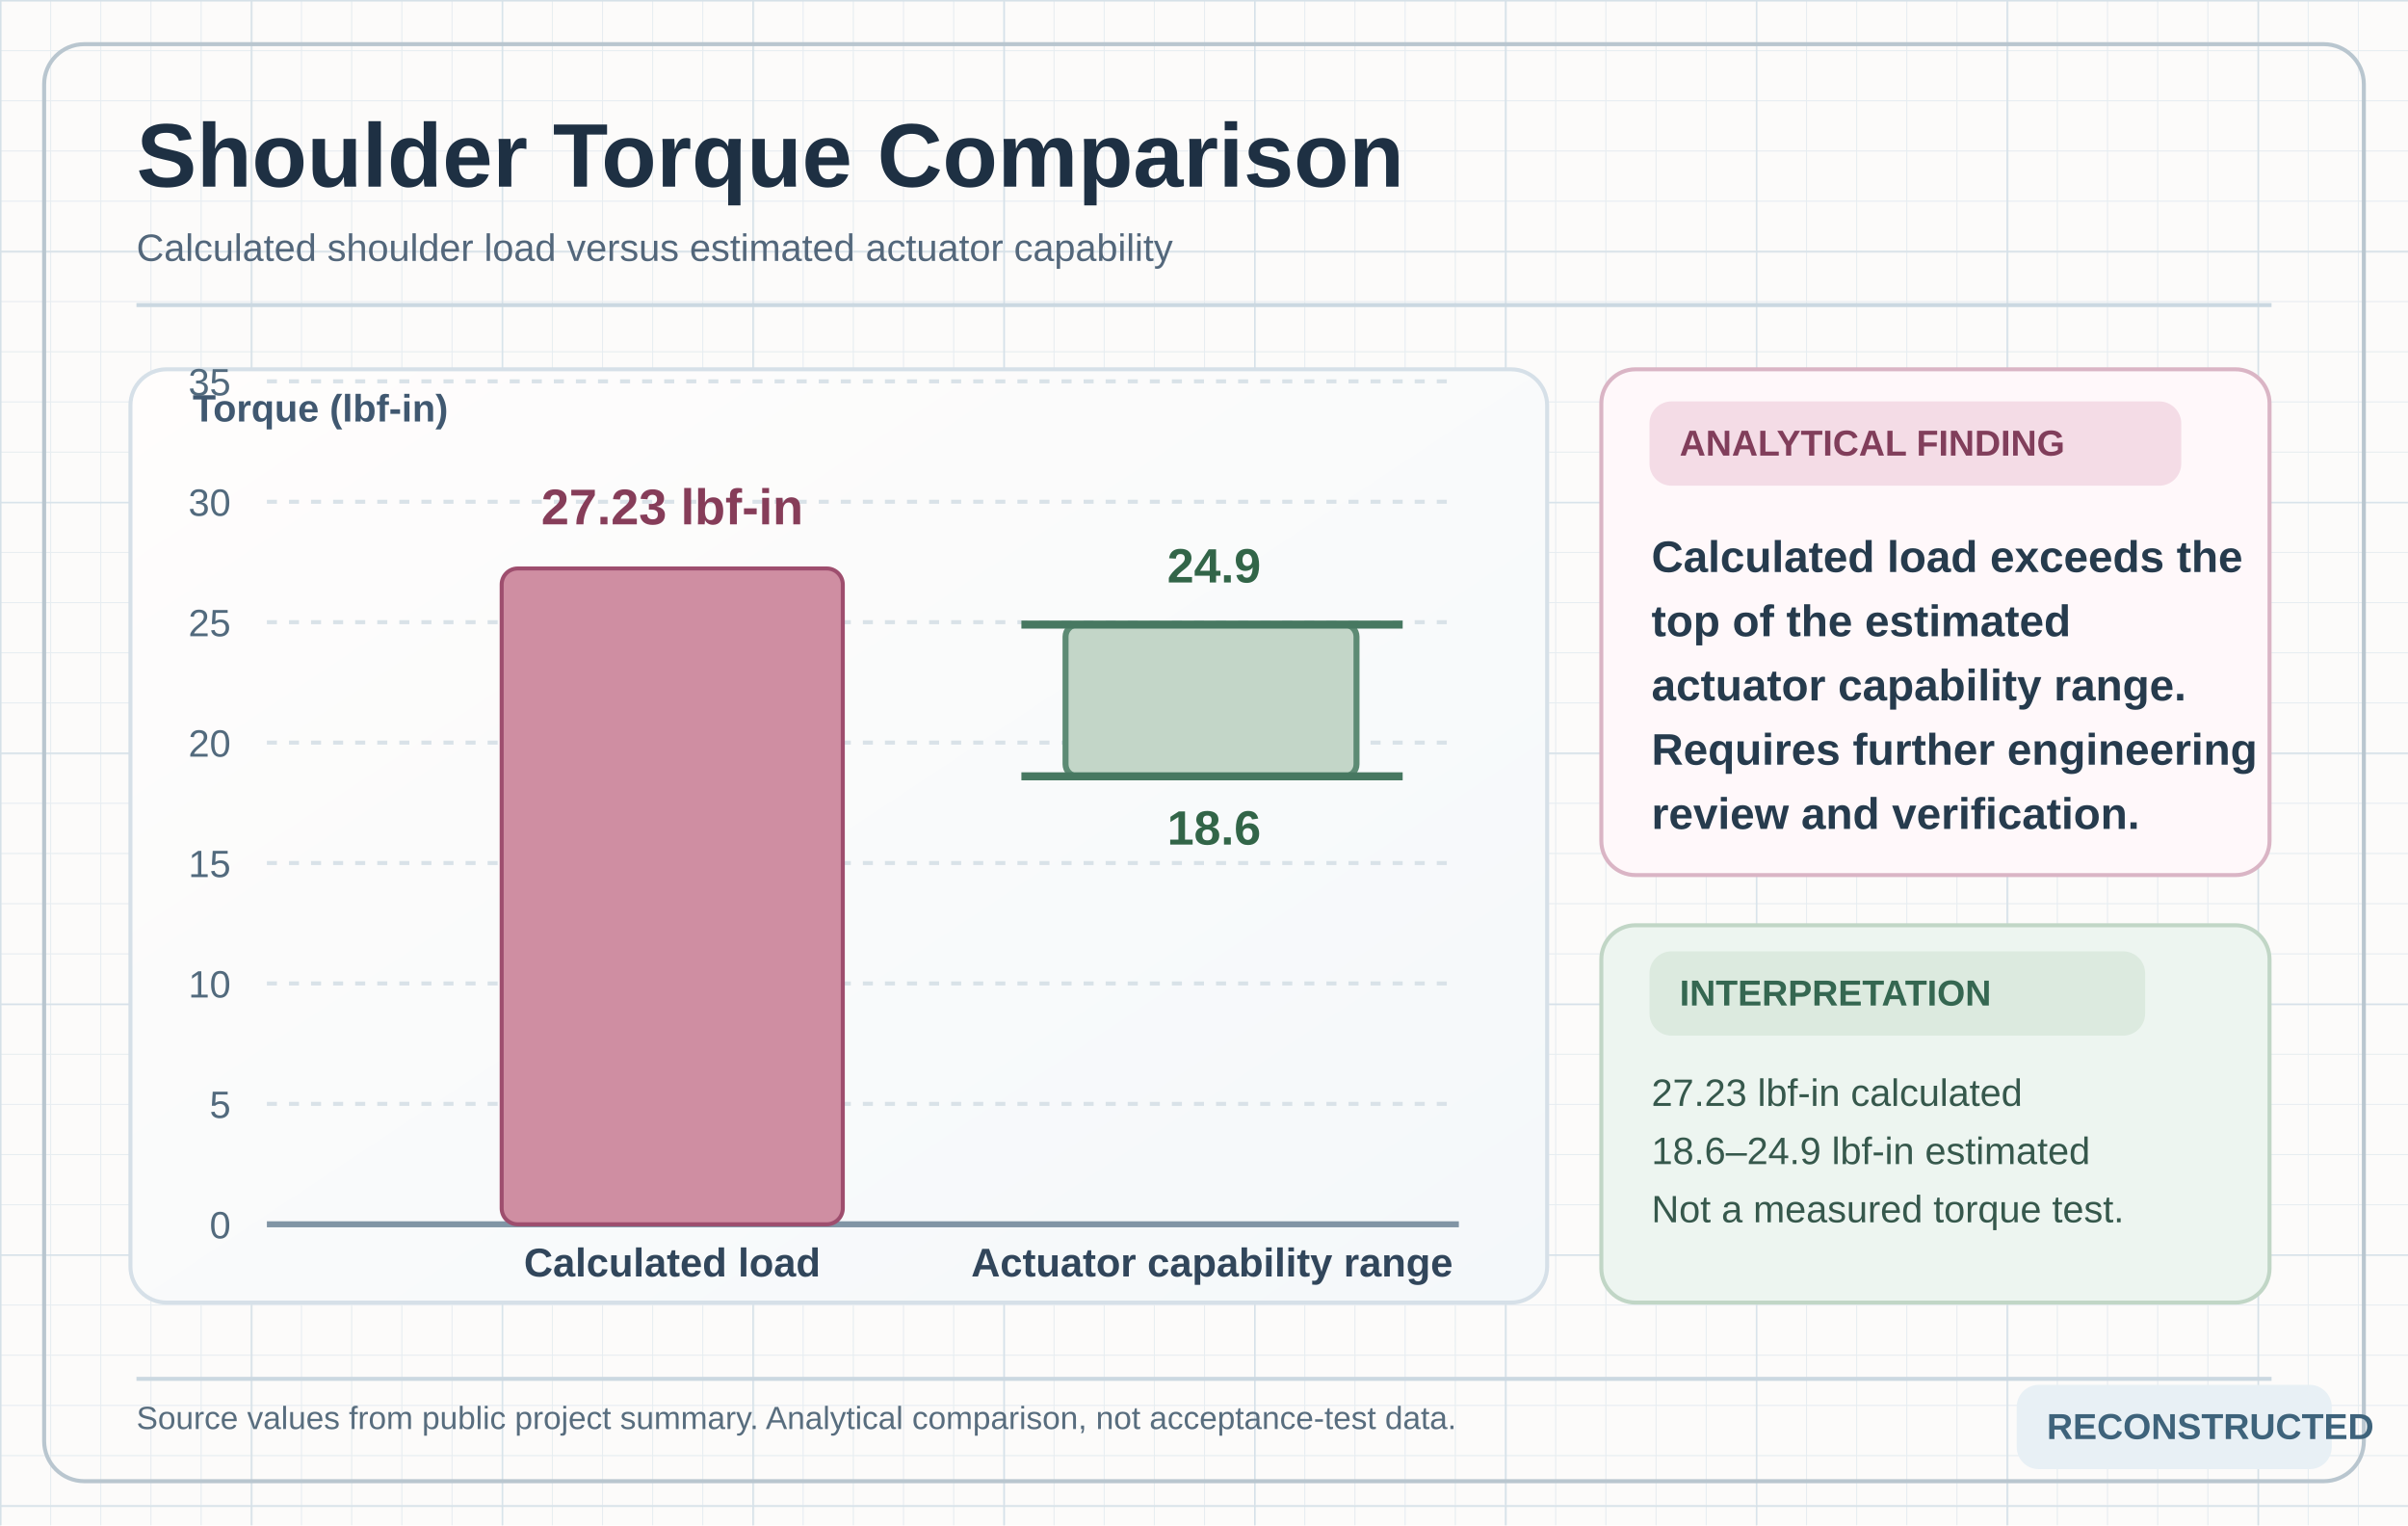
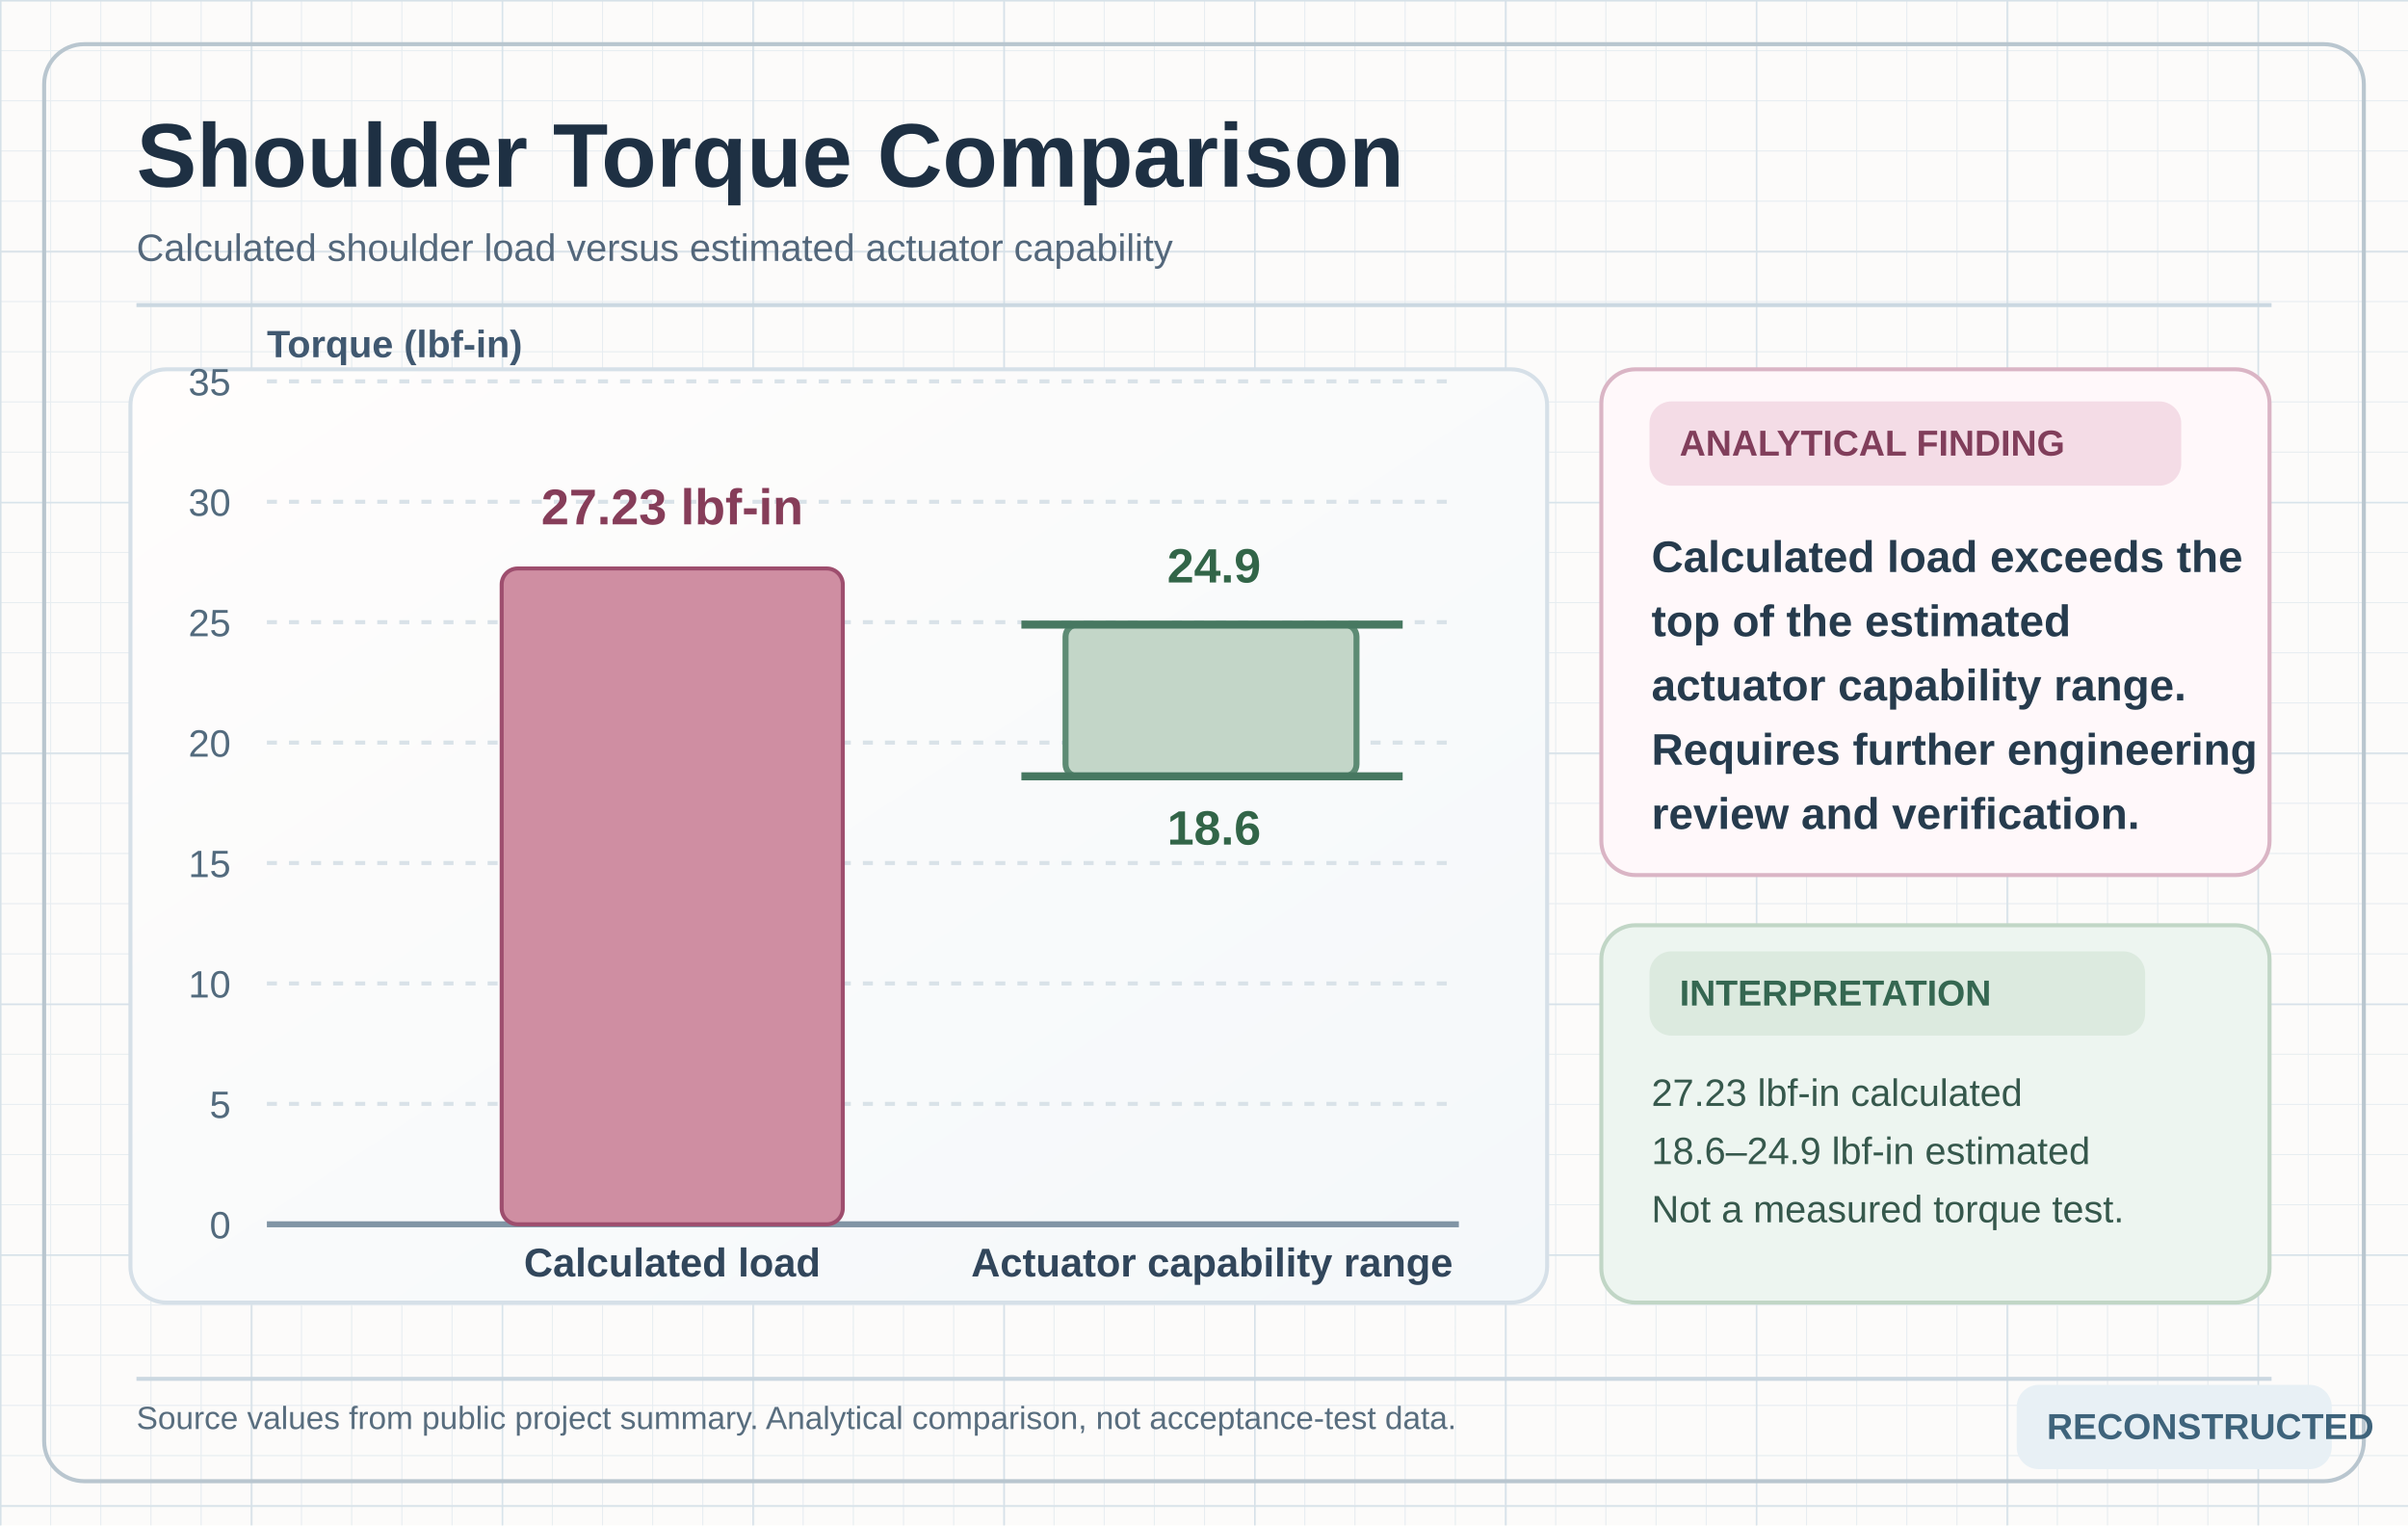
<svg xmlns="http://www.w3.org/2000/svg" width="1200" height="760" viewBox="0 0 1200 760" role="img" aria-labelledby="t-torque d-torque">
  <defs>
    <pattern id="grid-torque" width="25" height="25" patternUnits="userSpaceOnUse">
      <path d="M25 0H0V25" fill="none" stroke="#e7edf1" stroke-width="1" />
    </pattern>
    <pattern id="major-torque" width="125" height="125" patternUnits="userSpaceOnUse">
      <path d="M125 0H0V125" fill="none" stroke="#d6e1e8" stroke-width="1.5" />
    </pattern>
    <linearGradient id="panel-torque" x1="0" x2="1" y1="0" y2="1">
      <stop offset="0" stop-color="#fffdfc" />
      <stop offset="1" stop-color="#f4f8fa" />
    </linearGradient>
  </defs>
  <rect width="1200" height="760" fill="#fcfbfa" />
  <rect width="1200" height="760" fill="url(#grid-torque)" />
  <rect width="1200" height="760" fill="url(#major-torque)" />
  <rect x="22" y="22" width="1156" height="716" rx="20" fill="none" stroke="#b9c6cf" stroke-width="2" />
  <text x="68" y="93" font-family="Arial,Helvetica,sans-serif" font-size="45" fill="#1e3043" font-weight="700" text-anchor="start">Shoulder Torque Comparison</text>
  <text x="68" y="130" font-family="Arial,Helvetica,sans-serif" font-size="19" fill="#53677b" font-weight="400" text-anchor="start">Calculated shoulder load versus estimated actuator capability</text>
  <line x1="68" y1="152" x2="1132" y2="152" stroke="#cbd8e1" stroke-width="2" />
  <rect x="65" y="184" width="706" height="465" rx="18" fill="url(#panel-torque)" stroke="#d6e0e8" stroke-width="2" />
  <line x1="133" y1="610" x2="727" y2="610" stroke="#8195a5" stroke-width="3" />
  <text x="115" y="617" font-family="Arial,Helvetica,sans-serif" font-size="19" fill="#526a7d" font-weight="500" text-anchor="end">0</text>
  <line x1="133" y1="550" x2="727" y2="550" stroke="#d9e2e8" stroke-width="2" stroke-dasharray="5 6" />
  <text x="115" y="557" font-family="Arial,Helvetica,sans-serif" font-size="19" fill="#526a7d" font-weight="500" text-anchor="end">5</text>
  <line x1="133" y1="490" x2="727" y2="490" stroke="#d9e2e8" stroke-width="2" stroke-dasharray="5 6" />
  <text x="115" y="497" font-family="Arial,Helvetica,sans-serif" font-size="19" fill="#526a7d" font-weight="500" text-anchor="end">10</text>
  <line x1="133" y1="430" x2="727" y2="430" stroke="#d9e2e8" stroke-width="2" stroke-dasharray="5 6" />
  <text x="115" y="437" font-family="Arial,Helvetica,sans-serif" font-size="19" fill="#526a7d" font-weight="500" text-anchor="end">15</text>
  <line x1="133" y1="370" x2="727" y2="370" stroke="#d9e2e8" stroke-width="2" stroke-dasharray="5 6" />
  <text x="115" y="377" font-family="Arial,Helvetica,sans-serif" font-size="19" fill="#526a7d" font-weight="500" text-anchor="end">20</text>
  <line x1="133" y1="310" x2="727" y2="310" stroke="#d9e2e8" stroke-width="2" stroke-dasharray="5 6" />
  <text x="115" y="317" font-family="Arial,Helvetica,sans-serif" font-size="19" fill="#526a7d" font-weight="500" text-anchor="end">25</text>
  <line x1="133" y1="250" x2="727" y2="250" stroke="#d9e2e8" stroke-width="2" stroke-dasharray="5 6" />
  <text x="115" y="257" font-family="Arial,Helvetica,sans-serif" font-size="19" fill="#526a7d" font-weight="500" text-anchor="end">30</text>
  <line x1="133" y1="190" x2="727" y2="190" stroke="#d9e2e8" stroke-width="2" stroke-dasharray="5 6" />
  <text x="115" y="197" font-family="Arial,Helvetica,sans-serif" font-size="19" fill="#526a7d" font-weight="500" text-anchor="end">35</text>
-   <text x="96" y="210" font-family="Arial,Helvetica,sans-serif" font-size="19" fill="#405870" font-weight="700" text-anchor="start">Torque (lbf-in)</text>
+   <text x="133" y="178" font-family="Arial,Helvetica,sans-serif" font-size="19" fill="#405870" font-weight="700" text-anchor="start">Torque (lbf-in)</text>
  <rect x="250" y="283.24" width="170" height="326.76" rx="8" fill="#cf8ea2" stroke="#9e4e6e" stroke-width="2" />
  <text x="335" y="261.24" font-family="Arial,Helvetica,sans-serif" font-size="25" fill="#863d59" font-weight="700" text-anchor="middle">27.23 lbf-in</text>
  <rect x="531" y="311.2" width="145" height="75.6" fill="#c3d6c8" stroke="#5d8b74" stroke-width="3" rx="6" />
  <line x1="509" y1="311.2" x2="699" y2="311.2" stroke="#477861" stroke-width="4" />
  <line x1="509" y1="386.8" x2="699" y2="386.8" stroke="#477861" stroke-width="4" />
  <text x="605" y="290.2" font-family="Arial,Helvetica,sans-serif" font-size="24" fill="#326548" font-weight="700" text-anchor="middle">24.9</text>
  <text x="605" y="420.8" font-family="Arial,Helvetica,sans-serif" font-size="24" fill="#326548" font-weight="700" text-anchor="middle">18.6</text>
  <text x="335" y="636" font-family="Arial,Helvetica,sans-serif" font-size="20" fill="#31465b" font-weight="700" text-anchor="middle">Calculated load</text>
  <text x="604" y="636" font-family="Arial,Helvetica,sans-serif" font-size="20" fill="#31465b" font-weight="700" text-anchor="middle">Actuator capability range</text>
  <rect x="798" y="184" width="333" height="252" rx="17" fill="#fff8fa" stroke="#dab5c5" stroke-width="2" />
  <rect x="823" y="201" width="263" height="40" rx="10" fill="#f4dce6" stroke="#f4dce6" stroke-width="2" />
  <text x="837" y="227" font-family="Arial,Helvetica,sans-serif" font-size="18" fill="#813e5b" font-weight="700" text-anchor="start">ANALYTICAL FINDING</text>
  <text x="823" y="285" font-family="Arial,Helvetica,sans-serif" font-size="22" fill="#263b4d" font-weight="600" text-anchor="start">Calculated load exceeds the</text>
  <text x="823" y="317" font-family="Arial,Helvetica,sans-serif" font-size="22" fill="#263b4d" font-weight="600" text-anchor="start">top of the estimated</text>
  <text x="823" y="349" font-family="Arial,Helvetica,sans-serif" font-size="22" fill="#263b4d" font-weight="600" text-anchor="start">actuator capability range.</text>
  <text x="823" y="381" font-family="Arial,Helvetica,sans-serif" font-size="22" fill="#263b4d" font-weight="600" text-anchor="start">Requires further engineering</text>
  <text x="823" y="413" font-family="Arial,Helvetica,sans-serif" font-size="22" fill="#263b4d" font-weight="600" text-anchor="start">review and verification.</text>
  <rect x="798" y="461" width="333" height="188" rx="17" fill="#edf5f0" stroke="#c1d6c6" stroke-width="2" />
  <rect x="823" y="475" width="245" height="40" rx="10" fill="#dceadf" stroke="#dceadf" stroke-width="2" />
  <text x="837" y="501" font-family="Arial,Helvetica,sans-serif" font-size="18" fill="#356751" font-weight="700" text-anchor="start">INTERPRETATION</text>
  <text x="823" y="551" font-family="Arial,Helvetica,sans-serif" font-size="19" fill="#36584c" font-weight="500" text-anchor="start">27.23 lbf-in calculated</text>
  <text x="823" y="580" font-family="Arial,Helvetica,sans-serif" font-size="19" fill="#36584c" font-weight="500" text-anchor="start">18.6–24.9 lbf-in estimated</text>
  <text x="823" y="609" font-family="Arial,Helvetica,sans-serif" font-size="19" fill="#36584c" font-weight="500" text-anchor="start">Not a measured torque test.</text>
  <line x1="68" y1="687" x2="1132" y2="687" stroke="#cbd8e1" stroke-width="2" />
  <text x="68" y="712" font-family="Arial,Helvetica,sans-serif" font-size="16" fill="#586d7e" font-weight="500" text-anchor="start">Source values from public project summary. Analytical comparison, not acceptance-test data.</text>
  <rect x="1006" y="691" width="155" height="40" rx="10" fill="#e8f0f5" stroke="#e8f0f5" stroke-width="2" />
  <text x="1020" y="717" font-family="Arial,Helvetica,sans-serif" font-size="18" fill="#3e637b" font-weight="700" text-anchor="start">RECONSTRUCTED</text>
</svg>
